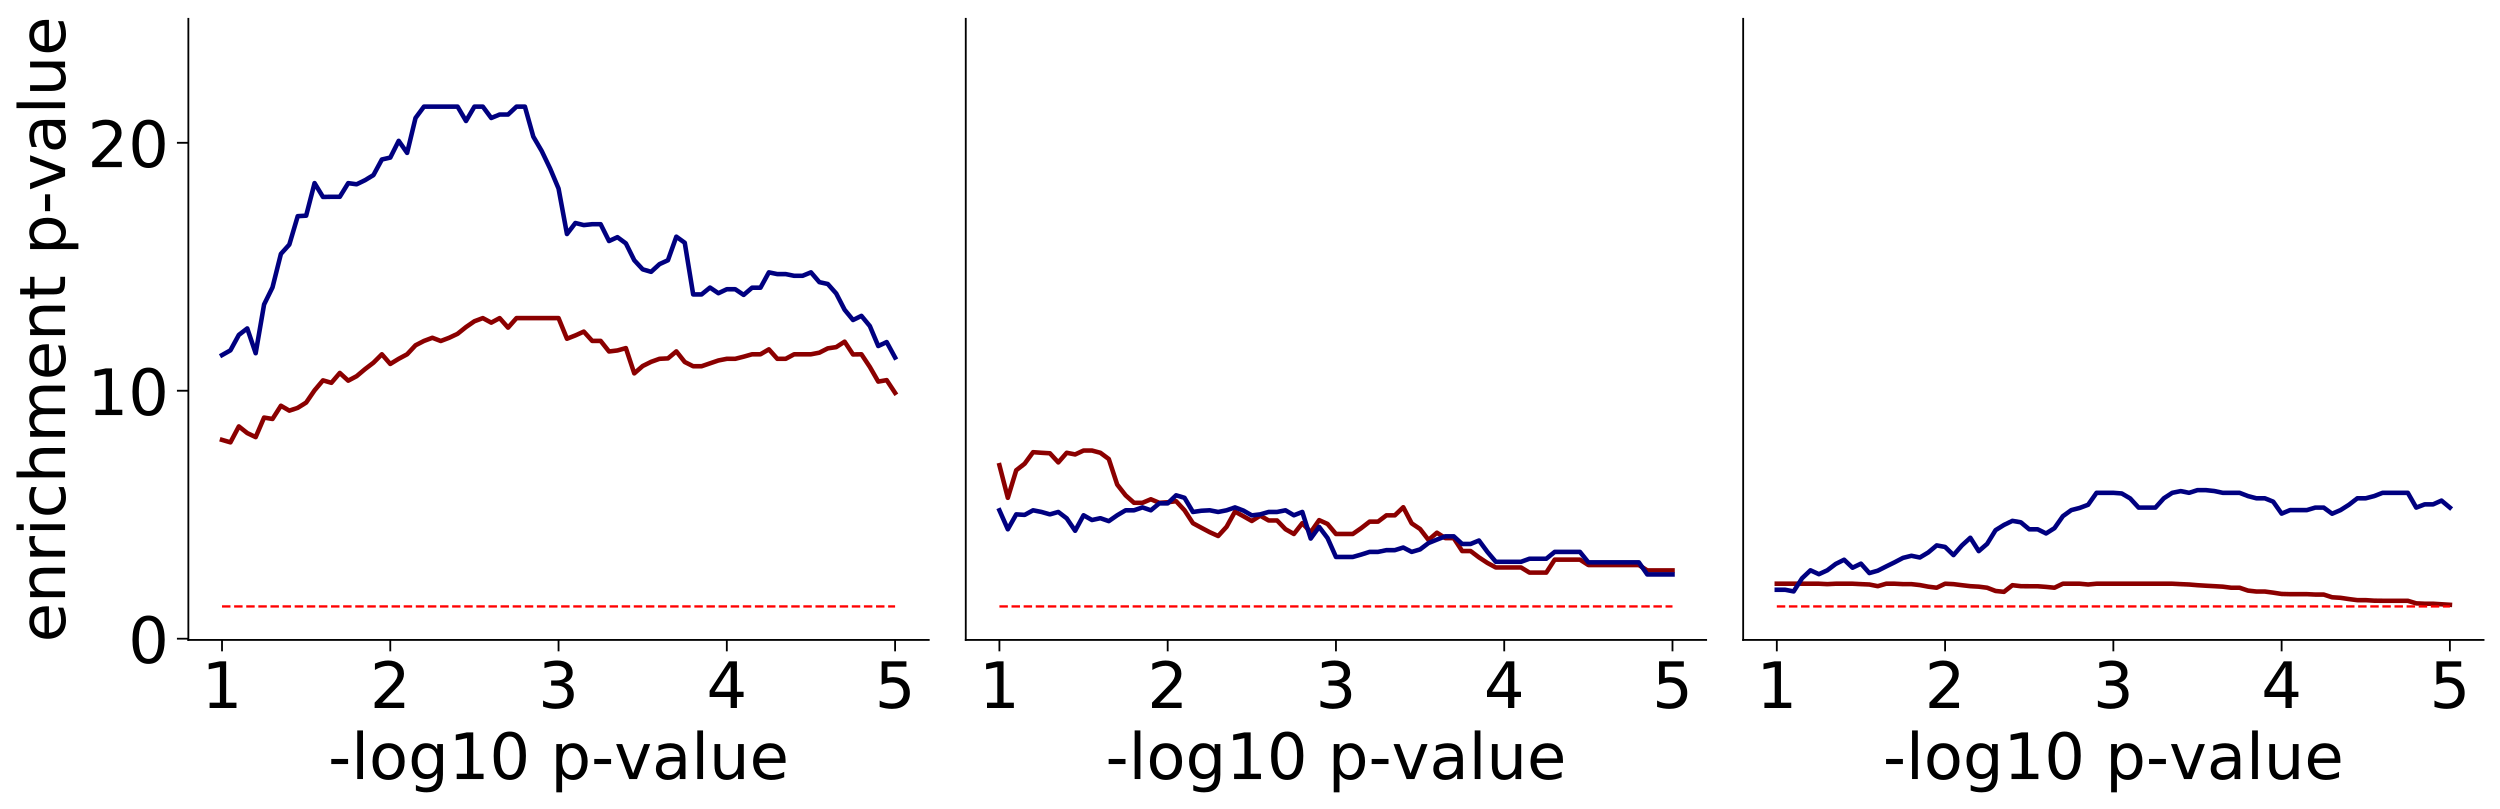
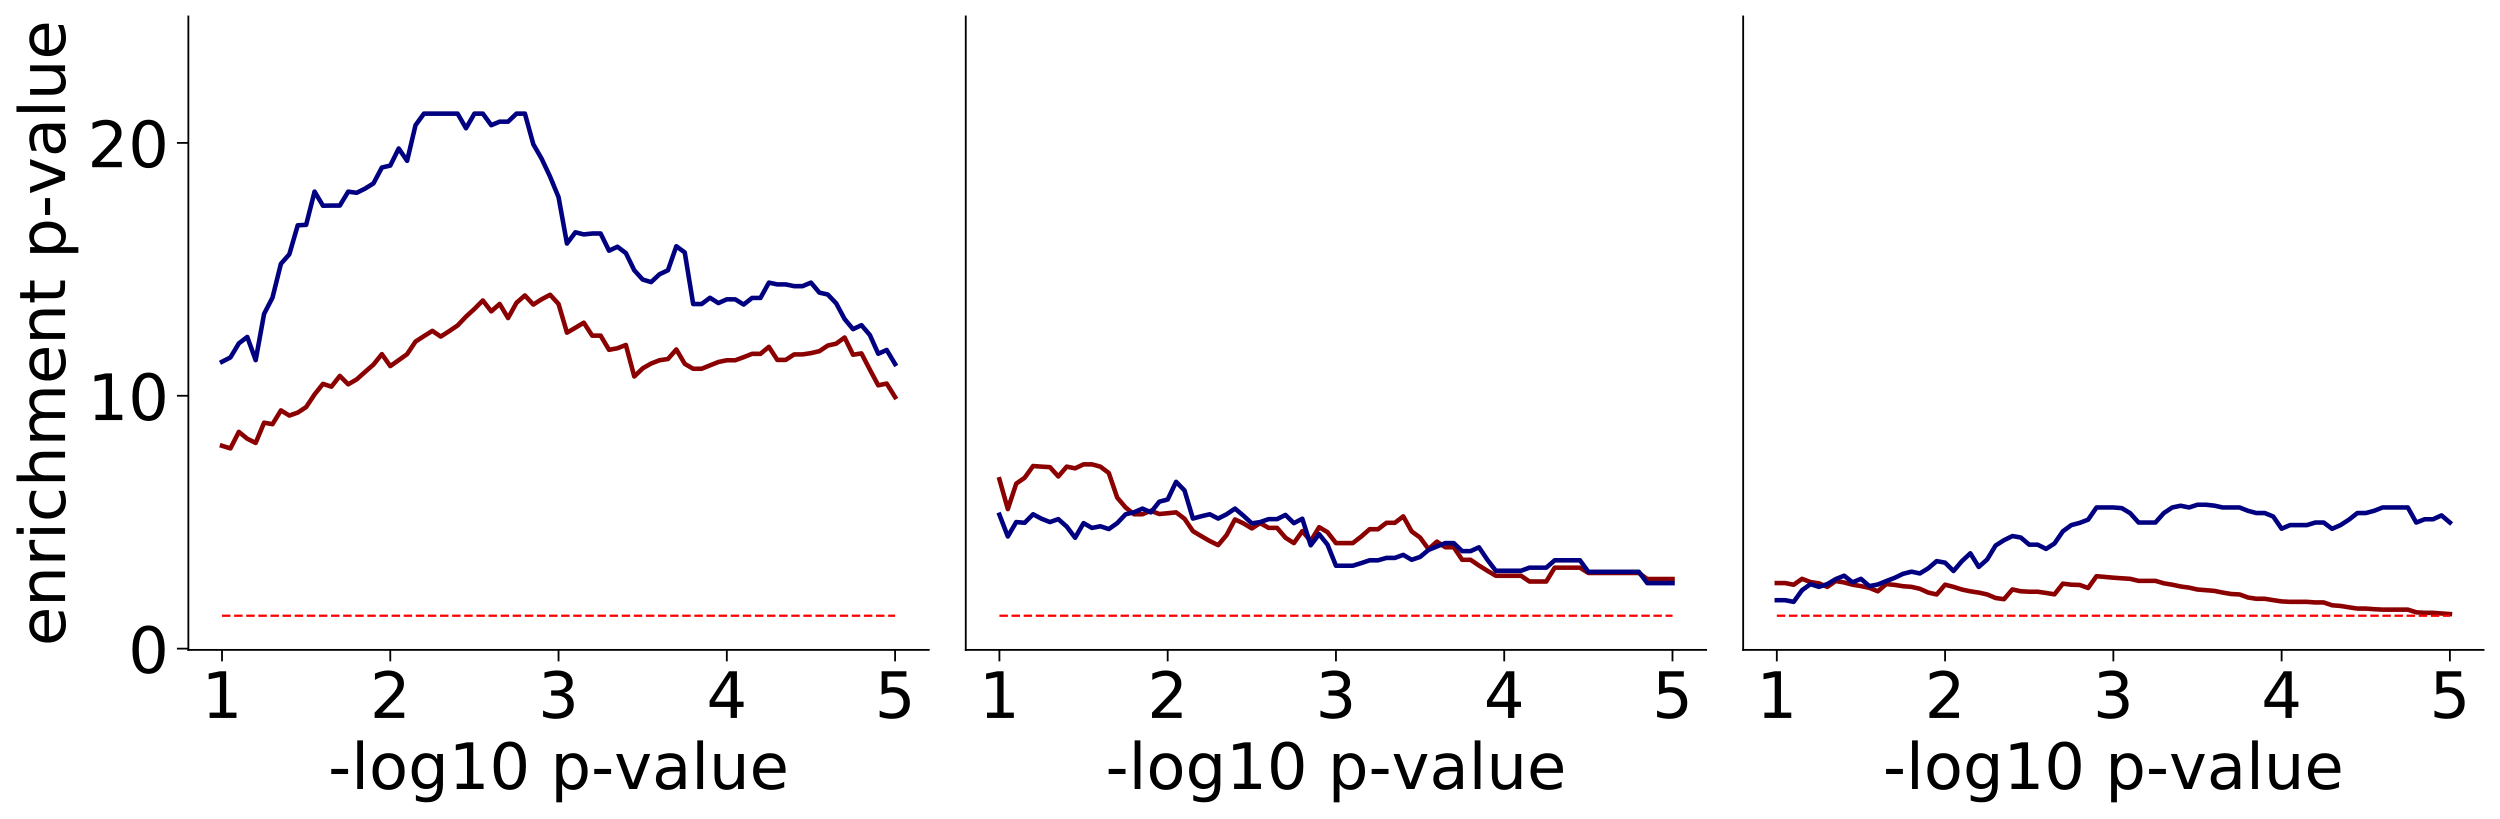
- <svg xmlns="http://www.w3.org/2000/svg" xmlns:xlink="http://www.w3.org/1999/xlink" height="353.937pt" version="1.1" viewBox="0 0 1094.029 353.937" width="1094.029pt">
+ <svg xmlns="http://www.w3.org/2000/svg" xmlns:xlink="http://www.w3.org/1999/xlink" height="358.298pt" version="1.1" viewBox="0 0 1094.029 358.298" width="1094.029pt">
  <defs>
    <style type="text/css">
*{stroke-linecap:butt;stroke-linejoin:round;}
  </style>
  </defs>
  <g id="figure_1">
    <g id="patch_1">
-       <path d="M 0 353.937  L 1094.029 353.937  L 1094.029 0  L 0 0  z " style="fill:none;" />
+       <path d="M 0 358.298  L 1094.029 358.298  L 1094.029 0  L 0 0  z " style="fill:none;" />
    </g>
    <g id="axes_1">
      <g id="patch_2">
-         <path d="M 82.429 280.04  L 406.429 280.04  L 406.429 8.24  L 82.429 8.24  z " style="fill:none;" />
+         <path d="M 82.429 284.4  L 406.429 284.4  L 406.429 7.2  L 82.429 7.2  z " style="fill:none;" />
      </g>
      <g id="matplotlib.axis_1">
        <g id="xtick_1">
          <g id="line2d_1">
            <defs>
-               <path d="M 0 0  L 0 5  " id="mebc4d3accd" style="stroke:#000000;stroke-width:0.8;" />
-             </defs>
-             <g>
-               <use style="stroke:#000000;stroke-width:0.8;" x="97.156" xlink:href="#mebc4d3accd" y="280.04" />
+               <path d="M 0 0  L 0 5  " id="m5eb50c9150" style="stroke:#000000;stroke-width:0.8;" />
+             </defs>
+             <g>
+               <use style="stroke:#000000;stroke-width:0.8;" x="97.156" xlink:href="#m5eb50c9150" y="284.4" />
            </g>
          </g>
          <g id="text_1">
            <defs>
              <path d="M 12.406 8.297  L 28.516 8.297  L 28.516 63.922  L 10.984 60.406  L 10.984 69.391  L 28.422 72.906  L 38.281 72.906  L 38.281 8.297  L 54.391 8.297  L 54.391 0  L 12.406 0  z " id="DejaVuSans-49" />
            </defs>
-             <g transform="translate(88.24852 309.8153)scale(0.28 -0.28)">
+             <g transform="translate(88.24852 314.1756)scale(0.28 -0.28)">
              <use xlink:href="#DejaVuSans-49" />
            </g>
          </g>
        </g>
        <g id="xtick_2">
          <g id="line2d_2">
            <g>
-               <use style="stroke:#000000;stroke-width:0.8;" x="170.792" xlink:href="#mebc4d3accd" y="280.04" />
+               <use style="stroke:#000000;stroke-width:0.8;" x="170.792" xlink:href="#m5eb50c9150" y="284.4" />
            </g>
          </g>
          <g id="text_2">
            <defs>
              <path d="M 19.188 8.297  L 53.609 8.297  L 53.609 0  L 7.328 0  L 7.328 8.297  Q 12.938 14.109 22.625 23.891  Q 32.328 33.688 34.812 36.531  Q 39.547 41.844 41.422 45.531  Q 43.312 49.219 43.312 52.781  Q 43.312 58.594 39.234 62.25  Q 35.156 65.922 28.609 65.922  Q 23.969 65.922 18.812 64.312  Q 13.672 62.703 7.812 59.422  L 7.812 69.391  Q 13.766 71.781 18.938 73  Q 24.125 74.219 28.422 74.219  Q 39.75 74.219 46.484 68.547  Q 53.219 62.891 53.219 53.422  Q 53.219 48.922 51.531 44.891  Q 49.859 40.875 45.406 35.406  Q 44.188 33.984 37.641 27.219  Q 31.109 20.453 19.188 8.297  z " id="DejaVuSans-50" />
            </defs>
-             <g transform="translate(161.8849 309.8153)scale(0.28 -0.28)">
+             <g transform="translate(161.8849 314.1756)scale(0.28 -0.28)">
              <use xlink:href="#DejaVuSans-50" />
            </g>
          </g>
        </g>
        <g id="xtick_3">
          <g id="line2d_3">
            <g>
-               <use style="stroke:#000000;stroke-width:0.8;" x="244.429" xlink:href="#mebc4d3accd" y="280.04" />
+               <use style="stroke:#000000;stroke-width:0.8;" x="244.429" xlink:href="#m5eb50c9150" y="284.4" />
            </g>
          </g>
          <g id="text_3">
            <defs>
              <path d="M 40.578 39.312  Q 47.656 37.797 51.625 33  Q 55.609 28.219 55.609 21.188  Q 55.609 10.406 48.188 4.484  Q 40.766 -1.422 27.094 -1.422  Q 22.516 -1.422 17.656 -0.516  Q 12.797 0.391 7.625 2.203  L 7.625 11.719  Q 11.719 9.328 16.594 8.109  Q 21.484 6.891 26.812 6.891  Q 36.078 6.891 40.938 10.547  Q 45.797 14.203 45.797 21.188  Q 45.797 27.641 41.281 31.266  Q 36.766 34.906 28.719 34.906  L 20.219 34.906  L 20.219 43.016  L 29.109 43.016  Q 36.375 43.016 40.234 45.922  Q 44.094 48.828 44.094 54.297  Q 44.094 59.906 40.109 62.906  Q 36.141 65.922 28.719 65.922  Q 24.656 65.922 20.016 65.031  Q 15.375 64.156 9.812 62.312  L 9.812 71.094  Q 15.438 72.656 20.344 73.438  Q 25.25 74.219 29.594 74.219  Q 40.828 74.219 47.359 69.109  Q 53.906 64.016 53.906 55.328  Q 53.906 49.266 50.438 45.094  Q 46.969 40.922 40.578 39.312  z " id="DejaVuSans-51" />
            </defs>
-             <g transform="translate(235.5213 309.8153)scale(0.28 -0.28)">
+             <g transform="translate(235.5213 314.1756)scale(0.28 -0.28)">
              <use xlink:href="#DejaVuSans-51" />
            </g>
          </g>
        </g>
        <g id="xtick_4">
          <g id="line2d_4">
            <g>
-               <use style="stroke:#000000;stroke-width:0.8;" x="318.065" xlink:href="#mebc4d3accd" y="280.04" />
+               <use style="stroke:#000000;stroke-width:0.8;" x="318.065" xlink:href="#m5eb50c9150" y="284.4" />
            </g>
          </g>
          <g id="text_4">
            <defs>
              <path d="M 37.797 64.312  L 12.891 25.391  L 37.797 25.391  z M 35.203 72.906  L 47.609 72.906  L 47.609 25.391  L 58.016 25.391  L 58.016 17.188  L 47.609 17.188  L 47.609 0  L 37.797 0  L 37.797 17.188  L 4.891 17.188  L 4.891 26.703  z " id="DejaVuSans-52" />
            </defs>
-             <g transform="translate(309.1576 309.8153)scale(0.28 -0.28)">
+             <g transform="translate(309.1576 314.1756)scale(0.28 -0.28)">
              <use xlink:href="#DejaVuSans-52" />
            </g>
          </g>
        </g>
        <g id="xtick_5">
          <g id="line2d_5">
            <g>
-               <use style="stroke:#000000;stroke-width:0.8;" x="391.701" xlink:href="#mebc4d3accd" y="280.04" />
+               <use style="stroke:#000000;stroke-width:0.8;" x="391.701" xlink:href="#m5eb50c9150" y="284.4" />
            </g>
          </g>
          <g id="text_5">
            <defs>
              <path d="M 10.797 72.906  L 49.516 72.906  L 49.516 64.594  L 19.828 64.594  L 19.828 46.734  Q 21.969 47.469 24.109 47.828  Q 26.266 48.188 28.422 48.188  Q 40.625 48.188 47.75 41.5  Q 54.891 34.812 54.891 23.391  Q 54.891 11.625 47.562 5.094  Q 40.234 -1.422 26.906 -1.422  Q 22.312 -1.422 17.547 -0.641  Q 12.797 0.141 7.719 1.703  L 7.719 11.625  Q 12.109 9.234 16.797 8.062  Q 21.484 6.891 26.703 6.891  Q 35.156 6.891 40.078 11.328  Q 45.016 15.766 45.016 23.391  Q 45.016 31 40.078 35.438  Q 35.156 39.891 26.703 39.891  Q 22.75 39.891 18.812 39.016  Q 14.891 38.141 10.797 36.281  z " id="DejaVuSans-53" />
            </defs>
-             <g transform="translate(382.794 309.8153)scale(0.28 -0.28)">
+             <g transform="translate(382.794 314.1756)scale(0.28 -0.28)">
              <use xlink:href="#DejaVuSans-53" />
            </g>
          </g>
        </g>
        <g id="text_6">
          <defs>
            <path d="M 4.891 31.391  L 31.203 31.391  L 31.203 23.391  L 4.891 23.391  z " id="DejaVuSans-45" />
            <path d="M 9.422 75.984  L 18.406 75.984  L 18.406 0  L 9.422 0  z " id="DejaVuSans-108" />
            <path d="M 30.609 48.391  Q 23.391 48.391 19.188 42.75  Q 14.984 37.109 14.984 27.297  Q 14.984 17.484 19.156 11.844  Q 23.344 6.203 30.609 6.203  Q 37.797 6.203 41.984 11.859  Q 46.188 17.531 46.188 27.297  Q 46.188 37.016 41.984 42.703  Q 37.797 48.391 30.609 48.391  z M 30.609 56  Q 42.328 56 49.016 48.375  Q 55.719 40.766 55.719 27.297  Q 55.719 13.875 49.016 6.219  Q 42.328 -1.422 30.609 -1.422  Q 18.844 -1.422 12.172 6.219  Q 5.516 13.875 5.516 27.297  Q 5.516 40.766 12.172 48.375  Q 18.844 56 30.609 56  z " id="DejaVuSans-111" />
            <path d="M 45.406 27.984  Q 45.406 37.75 41.375 43.109  Q 37.359 48.484 30.078 48.484  Q 22.859 48.484 18.828 43.109  Q 14.797 37.75 14.797 27.984  Q 14.797 18.266 18.828 12.891  Q 22.859 7.516 30.078 7.516  Q 37.359 7.516 41.375 12.891  Q 45.406 18.266 45.406 27.984  z M 54.391 6.781  Q 54.391 -7.172 48.188 -13.984  Q 42 -20.797 29.203 -20.797  Q 24.469 -20.797 20.266 -20.094  Q 16.062 -19.391 12.109 -17.922  L 12.109 -9.188  Q 16.062 -11.328 19.922 -12.344  Q 23.781 -13.375 27.781 -13.375  Q 36.625 -13.375 41.016 -8.766  Q 45.406 -4.156 45.406 5.172  L 45.406 9.625  Q 42.625 4.781 38.281 2.391  Q 33.938 0 27.875 0  Q 17.828 0 11.672 7.656  Q 5.516 15.328 5.516 27.984  Q 5.516 40.672 11.672 48.328  Q 17.828 56 27.875 56  Q 33.938 56 38.281 53.609  Q 42.625 51.219 45.406 46.391  L 45.406 54.688  L 54.391 54.688  z " id="DejaVuSans-103" />
            <path d="M 31.781 66.406  Q 24.172 66.406 20.328 58.906  Q 16.5 51.422 16.5 36.375  Q 16.5 21.391 20.328 13.891  Q 24.172 6.391 31.781 6.391  Q 39.453 6.391 43.281 13.891  Q 47.125 21.391 47.125 36.375  Q 47.125 51.422 43.281 58.906  Q 39.453 66.406 31.781 66.406  z M 31.781 74.219  Q 44.047 74.219 50.516 64.516  Q 56.984 54.828 56.984 36.375  Q 56.984 17.969 50.516 8.266  Q 44.047 -1.422 31.781 -1.422  Q 19.531 -1.422 13.062 8.266  Q 6.594 17.969 6.594 36.375  Q 6.594 54.828 13.062 64.516  Q 19.531 74.219 31.781 74.219  z " id="DejaVuSans-48" />
            <path id="DejaVuSans-32" />
            <path d="M 18.109 8.203  L 18.109 -20.797  L 9.078 -20.797  L 9.078 54.688  L 18.109 54.688  L 18.109 46.391  Q 20.953 51.266 25.266 53.625  Q 29.594 56 35.594 56  Q 45.562 56 51.781 48.094  Q 58.016 40.188 58.016 27.297  Q 58.016 14.406 51.781 6.484  Q 45.562 -1.422 35.594 -1.422  Q 29.594 -1.422 25.266 0.953  Q 20.953 3.328 18.109 8.203  z M 48.688 27.297  Q 48.688 37.203 44.609 42.844  Q 40.531 48.484 33.406 48.484  Q 26.266 48.484 22.188 42.844  Q 18.109 37.203 18.109 27.297  Q 18.109 17.391 22.188 11.75  Q 26.266 6.109 33.406 6.109  Q 40.531 6.109 44.609 11.75  Q 48.688 17.391 48.688 27.297  z " id="DejaVuSans-112" />
            <path d="M 2.984 54.688  L 12.5 54.688  L 29.594 8.797  L 46.688 54.688  L 56.203 54.688  L 35.688 0  L 23.484 0  z " id="DejaVuSans-118" />
            <path d="M 34.281 27.484  Q 23.391 27.484 19.188 25  Q 14.984 22.516 14.984 16.5  Q 14.984 11.719 18.141 8.906  Q 21.297 6.109 26.703 6.109  Q 34.188 6.109 38.703 11.406  Q 43.219 16.703 43.219 25.484  L 43.219 27.484  z M 52.203 31.203  L 52.203 0  L 43.219 0  L 43.219 8.297  Q 40.141 3.328 35.547 0.953  Q 30.953 -1.422 24.312 -1.422  Q 15.922 -1.422 10.953 3.297  Q 6 8.016 6 15.922  Q 6 25.141 12.172 29.828  Q 18.359 34.516 30.609 34.516  L 43.219 34.516  L 43.219 35.406  Q 43.219 41.609 39.141 45  Q 35.062 48.391 27.688 48.391  Q 23 48.391 18.547 47.266  Q 14.109 46.141 10.016 43.891  L 10.016 52.203  Q 14.938 54.109 19.578 55.047  Q 24.219 56 28.609 56  Q 40.484 56 46.344 49.844  Q 52.203 43.703 52.203 31.203  z " id="DejaVuSans-97" />
            <path d="M 8.5 21.578  L 8.5 54.688  L 17.484 54.688  L 17.484 21.922  Q 17.484 14.156 20.5 10.266  Q 23.531 6.391 29.594 6.391  Q 36.859 6.391 41.078 11.031  Q 45.312 15.672 45.312 23.688  L 45.312 54.688  L 54.297 54.688  L 54.297 0  L 45.312 0  L 45.312 8.406  Q 42.047 3.422 37.719 1  Q 33.406 -1.422 27.688 -1.422  Q 18.266 -1.422 13.375 4.438  Q 8.5 10.297 8.5 21.578  z M 31.109 56  z " id="DejaVuSans-117" />
            <path d="M 56.203 29.594  L 56.203 25.203  L 14.891 25.203  Q 15.484 15.922 20.484 11.062  Q 25.484 6.203 34.422 6.203  Q 39.594 6.203 44.453 7.469  Q 49.312 8.734 54.109 11.281  L 54.109 2.781  Q 49.266 0.734 44.188 -0.344  Q 39.109 -1.422 33.891 -1.422  Q 20.797 -1.422 13.156 6.188  Q 5.516 13.812 5.516 26.812  Q 5.516 40.234 12.766 48.109  Q 20.016 56 32.328 56  Q 43.359 56 49.781 48.891  Q 56.203 41.797 56.203 29.594  z M 47.219 32.234  Q 47.125 39.594 43.094 43.984  Q 39.062 48.391 32.422 48.391  Q 24.906 48.391 20.391 44.141  Q 15.875 39.891 15.188 32.172  z " id="DejaVuSans-101" />
          </defs>
-           <g transform="translate(143.5938 340.9141)scale(0.28 -0.28)">
+           <g transform="translate(143.5938 345.2744)scale(0.28 -0.28)">
            <use xlink:href="#DejaVuSans-45" />
            <use x="36.084" xlink:href="#DejaVuSans-108" />
            <use x="63.867" xlink:href="#DejaVuSans-111" />
            <use x="125.049" xlink:href="#DejaVuSans-103" />
            <use x="188.525" xlink:href="#DejaVuSans-49" />
            <use x="252.148" xlink:href="#DejaVuSans-48" />
            <use x="315.771" xlink:href="#DejaVuSans-32" />
            <use x="347.559" xlink:href="#DejaVuSans-112" />
            <use x="411.035" xlink:href="#DejaVuSans-45" />
            <use x="447.088" xlink:href="#DejaVuSans-118" />
            <use x="506.268" xlink:href="#DejaVuSans-97" />
            <use x="567.547" xlink:href="#DejaVuSans-108" />
            <use x="595.33" xlink:href="#DejaVuSans-117" />
            <use x="658.709" xlink:href="#DejaVuSans-101" />
          </g>
        </g>
      </g>
      <g id="matplotlib.axis_2">
        <g id="ytick_1">
          <g id="line2d_6">
            <defs>
-               <path d="M 0 0  L -5 0  " id="m6f484bbb9a" style="stroke:#000000;stroke-width:0.8;" />
-             </defs>
-             <g>
-               <use style="stroke:#000000;stroke-width:0.8;" x="82.429" xlink:href="#m6f484bbb9a" y="279.497" />
+               <path d="M 0 0  L -5 0  " id="mf16869181a" style="stroke:#000000;stroke-width:0.8;" />
+             </defs>
+             <g>
+               <use style="stroke:#000000;stroke-width:0.8;" x="82.429" xlink:href="#mf16869181a" y="283.847" />
            </g>
          </g>
          <g id="text_7">
-             <g transform="translate(56.11375 290.135)scale(0.28 -0.28)">
+             <g transform="translate(56.11375 294.4845)scale(0.28 -0.28)">
              <use xlink:href="#DejaVuSans-48" />
            </g>
          </g>
        </g>
        <g id="ytick_2">
          <g id="line2d_7">
            <g>
-               <use style="stroke:#000000;stroke-width:0.8;" x="82.429" xlink:href="#m6f484bbb9a" y="170.994" />
+               <use style="stroke:#000000;stroke-width:0.8;" x="82.429" xlink:href="#mf16869181a" y="173.188" />
            </g>
          </g>
          <g id="text_8">
-             <g transform="translate(38.29875 181.632)scale(0.28 -0.28)">
+             <g transform="translate(38.29875 183.8258)scale(0.28 -0.28)">
              <use xlink:href="#DejaVuSans-49" />
              <use x="63.623" xlink:href="#DejaVuSans-48" />
            </g>
          </g>
        </g>
        <g id="ytick_3">
          <g id="line2d_8">
            <g>
-               <use style="stroke:#000000;stroke-width:0.8;" x="82.429" xlink:href="#m6f484bbb9a" y="62.491" />
+               <use style="stroke:#000000;stroke-width:0.8;" x="82.429" xlink:href="#mf16869181a" y="62.529" />
            </g>
          </g>
          <g id="text_9">
-             <g transform="translate(38.29875 73.129)scale(0.28 -0.28)">
+             <g transform="translate(38.29875 73.16715)scale(0.28 -0.28)">
              <use xlink:href="#DejaVuSans-50" />
              <use x="63.623" xlink:href="#DejaVuSans-48" />
            </g>
          </g>
        </g>
        <g id="text_10">
          <defs>
            <path d="M 54.891 33.016  L 54.891 0  L 45.906 0  L 45.906 32.719  Q 45.906 40.484 42.875 44.328  Q 39.844 48.188 33.797 48.188  Q 26.516 48.188 22.312 43.547  Q 18.109 38.922 18.109 30.906  L 18.109 0  L 9.078 0  L 9.078 54.688  L 18.109 54.688  L 18.109 46.188  Q 21.344 51.125 25.703 53.562  Q 30.078 56 35.797 56  Q 45.219 56 50.047 50.172  Q 54.891 44.344 54.891 33.016  z " id="DejaVuSans-110" />
            <path d="M 41.109 46.297  Q 39.594 47.172 37.812 47.578  Q 36.031 48 33.891 48  Q 26.266 48 22.188 43.047  Q 18.109 38.094 18.109 28.812  L 18.109 0  L 9.078 0  L 9.078 54.688  L 18.109 54.688  L 18.109 46.188  Q 20.953 51.172 25.484 53.578  Q 30.031 56 36.531 56  Q 37.453 56 38.578 55.875  Q 39.703 55.766 41.062 55.516  z " id="DejaVuSans-114" />
            <path d="M 9.422 54.688  L 18.406 54.688  L 18.406 0  L 9.422 0  z M 9.422 75.984  L 18.406 75.984  L 18.406 64.594  L 9.422 64.594  z " id="DejaVuSans-105" />
            <path d="M 48.781 52.594  L 48.781 44.188  Q 44.969 46.297 41.141 47.344  Q 37.312 48.391 33.406 48.391  Q 24.656 48.391 19.812 42.844  Q 14.984 37.312 14.984 27.297  Q 14.984 17.281 19.812 11.734  Q 24.656 6.203 33.406 6.203  Q 37.312 6.203 41.141 7.25  Q 44.969 8.297 48.781 10.406  L 48.781 2.094  Q 45.016 0.344 40.984 -0.531  Q 36.969 -1.422 32.422 -1.422  Q 20.062 -1.422 12.781 6.344  Q 5.516 14.109 5.516 27.297  Q 5.516 40.672 12.859 48.328  Q 20.219 56 33.016 56  Q 37.156 56 41.109 55.141  Q 45.062 54.297 48.781 52.594  z " id="DejaVuSans-99" />
            <path d="M 54.891 33.016  L 54.891 0  L 45.906 0  L 45.906 32.719  Q 45.906 40.484 42.875 44.328  Q 39.844 48.188 33.797 48.188  Q 26.516 48.188 22.312 43.547  Q 18.109 38.922 18.109 30.906  L 18.109 0  L 9.078 0  L 9.078 75.984  L 18.109 75.984  L 18.109 46.188  Q 21.344 51.125 25.703 53.562  Q 30.078 56 35.797 56  Q 45.219 56 50.047 50.172  Q 54.891 44.344 54.891 33.016  z " id="DejaVuSans-104" />
            <path d="M 52 44.188  Q 55.375 50.25 60.062 53.125  Q 64.75 56 71.094 56  Q 79.641 56 84.281 50.016  Q 88.922 44.047 88.922 33.016  L 88.922 0  L 79.891 0  L 79.891 32.719  Q 79.891 40.578 77.094 44.375  Q 74.312 48.188 68.609 48.188  Q 61.625 48.188 57.562 43.547  Q 53.516 38.922 53.516 30.906  L 53.516 0  L 44.484 0  L 44.484 32.719  Q 44.484 40.625 41.703 44.406  Q 38.922 48.188 33.109 48.188  Q 26.219 48.188 22.156 43.531  Q 18.109 38.875 18.109 30.906  L 18.109 0  L 9.078 0  L 9.078 54.688  L 18.109 54.688  L 18.109 46.188  Q 21.188 51.219 25.484 53.609  Q 29.781 56 35.688 56  Q 41.656 56 45.828 52.969  Q 50 49.953 52 44.188  z " id="DejaVuSans-109" />
            <path d="M 18.312 70.219  L 18.312 54.688  L 36.812 54.688  L 36.812 47.703  L 18.312 47.703  L 18.312 18.016  Q 18.312 11.328 20.141 9.422  Q 21.969 7.516 27.594 7.516  L 36.812 7.516  L 36.812 0  L 27.594 0  Q 17.188 0 13.234 3.875  Q 9.281 7.766 9.281 18.016  L 9.281 47.703  L 2.688 47.703  L 2.688 54.688  L 9.281 54.688  L 9.281 70.219  z " id="DejaVuSans-116" />
          </defs>
-           <g transform="translate(28.47563 281.0794)rotate(-90)scale(0.28 -0.28)">
+           <g transform="translate(28.47563 282.7397)rotate(-90)scale(0.28 -0.28)">
            <use xlink:href="#DejaVuSans-101" />
            <use x="61.523" xlink:href="#DejaVuSans-110" />
            <use x="124.902" xlink:href="#DejaVuSans-114" />
            <use x="166.016" xlink:href="#DejaVuSans-105" />
            <use x="193.799" xlink:href="#DejaVuSans-99" />
            <use x="248.779" xlink:href="#DejaVuSans-104" />
            <use x="312.158" xlink:href="#DejaVuSans-109" />
            <use x="409.57" xlink:href="#DejaVuSans-101" />
            <use x="471.094" xlink:href="#DejaVuSans-110" />
            <use x="534.473" xlink:href="#DejaVuSans-116" />
            <use x="573.682" xlink:href="#DejaVuSans-32" />
            <use x="605.469" xlink:href="#DejaVuSans-112" />
            <use x="668.945" xlink:href="#DejaVuSans-45" />
            <use x="704.998" xlink:href="#DejaVuSans-118" />
            <use x="764.178" xlink:href="#DejaVuSans-97" />
            <use x="825.457" xlink:href="#DejaVuSans-108" />
            <use x="853.24" xlink:href="#DejaVuSans-117" />
            <use x="916.619" xlink:href="#DejaVuSans-101" />
          </g>
        </g>
      </g>
      <g id="line2d_9">
-         <path clip-path="url(#pd0cf9c51f6)" d="M 97.156 192.493  L 100.838 193.575  L 104.52 186.609  L 108.201 189.52  L 111.883 191.285  L 115.565 182.733  L 119.247 183.342  L 122.929 177.562  L 126.611 179.702  L 130.292 178.474  L 133.974 176.171  L 137.656 170.812  L 141.338 166.451  L 145.02 167.519  L 148.701 163.208  L 152.383 166.582  L 156.065 164.624  L 159.747 161.529  L 163.429 158.716  L 167.111 155.041  L 170.792 159.266  L 174.474 157.018  L 178.156 155.041  L 181.838 151.106  L 185.52 149.207  L 189.201 147.818  L 192.883 149.224  L 196.565 147.818  L 200.247 146.068  L 203.929 143.122  L 207.611 140.586  L 211.292 139.208  L 214.974 141.192  L 218.656 139.208  L 222.338 143.378  L 226.02 139.208  L 229.701 139.208  L 233.383 139.208  L 237.065 139.208  L 240.747 139.208  L 244.429 139.208  L 248.111 148.239  L 251.792 146.787  L 255.474 145.112  L 259.156 149.178  L 262.838 149.178  L 266.52 153.809  L 270.201 153.36  L 273.883 152.335  L 277.565 163.388  L 281.247 160.176  L 284.929 158.346  L 288.611 157.018  L 292.292 156.837  L 295.974 153.773  L 299.656 158.423  L 303.338 160.269  L 307.02 160.269  L 310.701 159.004  L 314.383 157.743  L 318.065 157.018  L 321.747 157.018  L 325.429 156.087  L 329.111 155.041  L 332.792 155.041  L 336.474 152.881  L 340.156 157.018  L 343.838 157.018  L 347.52 155.041  L 351.201 155.041  L 354.883 155.041  L 358.565 154.334  L 362.247 152.447  L 365.929 151.9  L 369.611 149.521  L 373.292 155.108  L 376.974 155.041  L 380.656 160.584  L 384.338 166.988  L 388.02 166.35  L 391.701 171.936  " style="fill:none;stroke:#8b0000;stroke-linecap:square;stroke-width:2;" />
+         <path clip-path="url(#p63e7525e91)" d="M 97.156 195.084  L 100.838 196.217  L 104.52 188.99  L 108.201 191.99  L 111.883 193.822  L 115.565 184.972  L 119.247 185.626  L 122.929 179.595  L 126.611 181.847  L 130.292 180.56  L 133.974 178.141  L 137.656 172.601  L 141.338 167.997  L 145.02 169.205  L 148.701 164.518  L 152.383 168.171  L 156.065 166.05  L 159.747 162.76  L 163.429 159.54  L 167.111 154.976  L 170.792 160.207  L 174.474 157.623  L 178.156 154.977  L 181.838 149.474  L 185.52 147.097  L 189.201 144.795  L 192.883 147.286  L 196.565 144.927  L 200.247 142.43  L 203.929 138.558  L 207.611 135.191  L 211.292 131.497  L 214.974 136.253  L 218.656 133.012  L 222.338 139.178  L 226.02 132.5  L 229.701 129.288  L 233.383 133.282  L 237.065 130.941  L 240.747 128.998  L 244.429 133.029  L 248.111 145.577  L 251.792 143.439  L 255.474 141.213  L 259.156 146.883  L 262.838 146.883  L 266.52 153.084  L 270.201 152.397  L 273.883 150.968  L 277.565 164.745  L 281.247 161.186  L 284.929 159.086  L 288.611 157.651  L 292.292 157.108  L 295.974 152.935  L 299.656 159.221  L 303.338 161.38  L 307.02 161.38  L 310.701 159.888  L 314.383 158.413  L 318.065 157.651  L 321.747 157.651  L 325.429 156.311  L 329.111 154.845  L 332.792 154.845  L 336.474 151.787  L 340.156 157.491  L 343.838 157.491  L 347.52 155.091  L 351.201 155.091  L 354.883 154.538  L 358.565 153.682  L 362.247 151.216  L 365.929 150.383  L 369.611 147.703  L 373.292 155.237  L 376.974 154.65  L 380.656 161.749  L 384.338 168.625  L 388.02 167.852  L 391.701 173.785  " style="fill:none;stroke:#8b0000;stroke-linecap:square;stroke-width:2;" />
      </g>
      <g id="line2d_10">
-         <path clip-path="url(#pd0cf9c51f6)" d="M 97.156 155.395  L 100.838 153.313  L 104.52 146.558  L 108.201 143.728  L 111.883 154.57  L 115.565 133.231  L 119.247 125.765  L 122.929 111.101  L 126.611 107.025  L 130.292 94.596  L 133.974 94.384  L 137.656 80.132  L 141.338 86.186  L 145.02 86.117  L 148.701 86.117  L 152.383 80.145  L 156.065 80.646  L 159.747 78.85  L 163.429 76.609  L 167.111 69.793  L 170.792 68.959  L 174.474 61.638  L 178.156 66.906  L 181.838 51.629  L 185.52 46.669  L 189.201 46.669  L 192.883 46.669  L 196.565 46.669  L 200.247 46.669  L 203.929 52.94  L 207.611 46.669  L 211.292 46.669  L 214.974 51.629  L 218.656 50.119  L 222.338 50.119  L 226.02 46.669  L 229.701 46.669  L 233.383 59.797  L 237.065 66.097  L 240.747 73.772  L 244.429 82.518  L 248.111 102.408  L 251.792 97.591  L 255.474 98.503  L 259.156 98.113  L 262.838 98.113  L 266.52 105.478  L 270.201 103.793  L 273.883 106.502  L 277.565 113.892  L 281.247 117.869  L 284.929 118.955  L 288.611 115.586  L 292.292 113.892  L 295.974 103.577  L 299.656 106.238  L 303.338 128.84  L 307.02 128.84  L 310.701 125.848  L 314.383 128.313  L 318.065 126.574  L 321.747 126.574  L 325.429 129.052  L 329.111 125.902  L 332.792 125.902  L 336.474 119.184  L 340.156 119.949  L 343.838 119.949  L 347.52 120.698  L 351.201 120.698  L 354.883 119.182  L 358.565 123.471  L 362.247 124.279  L 365.929 128.425  L 369.611 135.551  L 373.292 140.032  L 376.974 138.236  L 380.656 142.69  L 384.338 151.424  L 388.02 149.699  L 391.701 156.457  " style="fill:none;stroke:#000080;stroke-linecap:square;stroke-width:2;" />
+         <path clip-path="url(#p63e7525e91)" d="M 97.156 158.314  L 100.838 156.416  L 104.52 150.264  L 108.201 147.461  L 111.883 157.602  L 115.565 137.355  L 119.247 130.228  L 122.929 115.436  L 126.611 111.279  L 130.292 98.603  L 133.974 98.386  L 137.656 83.851  L 141.338 90.026  L 145.02 89.956  L 148.701 89.956  L 152.383 83.865  L 156.065 84.376  L 159.747 82.545  L 163.429 80.259  L 167.111 73.308  L 170.792 72.457  L 174.474 64.99  L 178.156 70.363  L 181.838 54.782  L 185.52 49.724  L 189.201 49.724  L 192.883 49.724  L 196.565 49.724  L 200.247 49.724  L 203.929 56.119  L 207.611 49.724  L 211.292 49.724  L 214.974 54.782  L 218.656 53.242  L 222.338 53.242  L 226.02 49.724  L 229.701 49.724  L 233.383 63.112  L 237.065 69.538  L 240.747 77.366  L 244.429 86.285  L 248.111 106.571  L 251.792 101.658  L 255.474 102.588  L 259.156 102.19  L 262.838 102.19  L 266.52 109.701  L 270.201 107.983  L 273.883 110.746  L 277.565 118.283  L 281.247 122.338  L 284.929 123.446  L 288.611 120.011  L 292.292 118.283  L 295.974 107.763  L 299.656 110.476  L 303.338 133.05  L 307.02 133.05  L 310.701 130.316  L 314.383 132.628  L 318.065 130.993  L 321.747 130.993  L 325.429 133.273  L 329.111 130.376  L 332.792 130.376  L 336.474 123.68  L 340.156 124.46  L 343.838 124.46  L 347.52 125.224  L 351.201 125.224  L 354.883 123.678  L 358.565 128.051  L 362.247 128.876  L 365.929 132.748  L 369.611 139.611  L 373.292 144.033  L 376.974 142.302  L 380.656 146.594  L 384.338 154.803  L 388.02 153.157  L 391.701 159.31  " style="fill:none;stroke:#000080;stroke-linecap:square;stroke-width:2;" />
      </g>
      <g id="line2d_11">
-         <path clip-path="url(#pd0cf9c51f6)" d="M 97.156 265.381  L 391.701 265.381  " style="fill:none;stroke:#ff0000;stroke-dasharray:3.7,1.6;stroke-dashoffset:0;" />
+         <path clip-path="url(#p63e7525e91)" d="M 97.156 269.45  L 391.701 269.45  " style="fill:none;stroke:#ff0000;stroke-dasharray:3.7,1.6;stroke-dashoffset:0;" />
      </g>
      <g id="patch_3">
-         <path d="M 82.429 280.04  L 82.429 8.24  " style="fill:none;stroke:#000000;stroke-linecap:square;stroke-linejoin:miter;stroke-width:0.8;" />
+         <path d="M 82.429 284.4  L 82.429 7.2  " style="fill:none;stroke:#000000;stroke-linecap:square;stroke-linejoin:miter;stroke-width:0.8;" />
      </g>
      <g id="patch_4">
-         <path d="M 82.429 280.04  L 406.429 280.04  " style="fill:none;stroke:#000000;stroke-linecap:square;stroke-linejoin:miter;stroke-width:0.8;" />
+         <path d="M 82.429 284.4  L 406.429 284.4  " style="fill:none;stroke:#000000;stroke-linecap:square;stroke-linejoin:miter;stroke-width:0.8;" />
      </g>
    </g>
    <g id="axes_2">
      <g id="patch_5">
-         <path d="M 422.629 280.04  L 746.629 280.04  L 746.629 8.24  L 422.629 8.24  z " style="fill:none;" />
+         <path d="M 422.629 284.4  L 746.629 284.4  L 746.629 7.2  L 422.629 7.2  z " style="fill:none;" />
      </g>
      <g id="matplotlib.axis_3">
        <g id="xtick_6">
          <g id="line2d_12">
            <g>
-               <use style="stroke:#000000;stroke-width:0.8;" x="437.356" xlink:href="#mebc4d3accd" y="280.04" />
+               <use style="stroke:#000000;stroke-width:0.8;" x="437.356" xlink:href="#m5eb50c9150" y="284.4" />
            </g>
          </g>
          <g id="text_11">
-             <g transform="translate(428.4485 309.8153)scale(0.28 -0.28)">
+             <g transform="translate(428.4485 314.1756)scale(0.28 -0.28)">
              <use xlink:href="#DejaVuSans-49" />
            </g>
          </g>
        </g>
        <g id="xtick_7">
          <g id="line2d_13">
            <g>
-               <use style="stroke:#000000;stroke-width:0.8;" x="510.992" xlink:href="#mebc4d3accd" y="280.04" />
+               <use style="stroke:#000000;stroke-width:0.8;" x="510.992" xlink:href="#m5eb50c9150" y="284.4" />
            </g>
          </g>
          <g id="text_12">
-             <g transform="translate(502.0849 309.8153)scale(0.28 -0.28)">
+             <g transform="translate(502.0849 314.1756)scale(0.28 -0.28)">
              <use xlink:href="#DejaVuSans-50" />
            </g>
          </g>
        </g>
        <g id="xtick_8">
          <g id="line2d_14">
            <g>
-               <use style="stroke:#000000;stroke-width:0.8;" x="584.629" xlink:href="#mebc4d3accd" y="280.04" />
+               <use style="stroke:#000000;stroke-width:0.8;" x="584.629" xlink:href="#m5eb50c9150" y="284.4" />
            </g>
          </g>
          <g id="text_13">
-             <g transform="translate(575.7213 309.8153)scale(0.28 -0.28)">
+             <g transform="translate(575.7213 314.1756)scale(0.28 -0.28)">
              <use xlink:href="#DejaVuSans-51" />
            </g>
          </g>
        </g>
        <g id="xtick_9">
          <g id="line2d_15">
            <g>
-               <use style="stroke:#000000;stroke-width:0.8;" x="658.265" xlink:href="#mebc4d3accd" y="280.04" />
+               <use style="stroke:#000000;stroke-width:0.8;" x="658.265" xlink:href="#m5eb50c9150" y="284.4" />
            </g>
          </g>
          <g id="text_14">
-             <g transform="translate(649.3576 309.8153)scale(0.28 -0.28)">
+             <g transform="translate(649.3576 314.1756)scale(0.28 -0.28)">
              <use xlink:href="#DejaVuSans-52" />
            </g>
          </g>
        </g>
        <g id="xtick_10">
          <g id="line2d_16">
            <g>
-               <use style="stroke:#000000;stroke-width:0.8;" x="731.901" xlink:href="#mebc4d3accd" y="280.04" />
+               <use style="stroke:#000000;stroke-width:0.8;" x="731.901" xlink:href="#m5eb50c9150" y="284.4" />
            </g>
          </g>
          <g id="text_15">
-             <g transform="translate(722.994 309.8153)scale(0.28 -0.28)">
+             <g transform="translate(722.994 314.1756)scale(0.28 -0.28)">
              <use xlink:href="#DejaVuSans-53" />
            </g>
          </g>
        </g>
        <g id="text_16">
-           <g transform="translate(483.7937 340.9141)scale(0.28 -0.28)">
+           <g transform="translate(483.7937 345.2744)scale(0.28 -0.28)">
            <use xlink:href="#DejaVuSans-45" />
            <use x="36.084" xlink:href="#DejaVuSans-108" />
            <use x="63.867" xlink:href="#DejaVuSans-111" />
            <use x="125.049" xlink:href="#DejaVuSans-103" />
            <use x="188.525" xlink:href="#DejaVuSans-49" />
            <use x="252.148" xlink:href="#DejaVuSans-48" />
            <use x="315.771" xlink:href="#DejaVuSans-32" />
            <use x="347.559" xlink:href="#DejaVuSans-112" />
            <use x="411.035" xlink:href="#DejaVuSans-45" />
            <use x="447.088" xlink:href="#DejaVuSans-118" />
            <use x="506.268" xlink:href="#DejaVuSans-97" />
            <use x="567.547" xlink:href="#DejaVuSans-108" />
            <use x="595.33" xlink:href="#DejaVuSans-117" />
            <use x="658.709" xlink:href="#DejaVuSans-101" />
          </g>
        </g>
      </g>
      <g id="matplotlib.axis_4">
        <g id="ytick_4" />
        <g id="ytick_5" />
        <g id="ytick_6" />
      </g>
      <g id="line2d_17">
-         <path clip-path="url(#p8d0ccae6d8)" d="M 437.356 203.575  L 441.038 217.854  L 444.72 205.785  L 448.401 202.912  L 452.083 197.877  L 455.765 198.143  L 459.447 198.359  L 463.129 202.349  L 466.811 198.143  L 470.492 198.869  L 474.174 197.161  L 477.856 197.161  L 481.538 198.143  L 485.22 200.874  L 488.901 212.055  L 492.583 216.773  L 496.265 220.035  L 499.947 220.035  L 503.629 218.484  L 507.311 220.035  L 510.992 219.796  L 514.674 219.327  L 518.356 223.299  L 522.038 228.953  L 525.72 230.951  L 529.401 232.902  L 533.083 234.561  L 536.765 230.533  L 540.447 223.87  L 544.129 225.905  L 547.811 227.988  L 551.492 225.662  L 555.174 227.759  L 558.856 227.759  L 562.538 231.581  L 566.22 233.673  L 569.901 228.953  L 573.583 232.902  L 577.265 227.622  L 580.947 229.282  L 584.629 233.673  L 588.311 233.673  L 591.992 233.673  L 595.674 231.126  L 599.356 228.274  L 603.038 228.274  L 606.72 225.51  L 610.401 225.51  L 614.083 221.973  L 617.765 229.028  L 621.447 231.496  L 625.129 236.292  L 628.811 233.118  L 632.492 235.494  L 636.174 235.494  L 639.856 241.142  L 643.538 241.142  L 647.22 243.927  L 650.901 246.344  L 654.583 248.329  L 658.265 248.329  L 661.947 248.329  L 665.629 248.329  L 669.311 250.579  L 672.992 250.579  L 676.674 250.579  L 680.356 244.901  L 684.038 244.901  L 687.72 244.901  L 691.401 244.901  L 695.083 247.26  L 698.765 247.26  L 702.447 247.26  L 706.129 247.26  L 709.811 247.26  L 713.492 247.26  L 717.174 247.26  L 720.856 249.614  L 724.538 249.614  L 728.22 249.614  L 731.901 249.614  " style="fill:none;stroke:#8b0000;stroke-linecap:square;stroke-width:2;" />
+         <path clip-path="url(#p5016f9b406)" d="M 437.356 209.747  L 441.038 222.78  L 444.72 211.645  L 448.401 209.071  L 452.083 203.936  L 455.765 204.207  L 459.447 204.427  L 463.129 208.497  L 466.811 204.207  L 470.492 204.948  L 474.174 203.206  L 477.856 203.206  L 481.538 204.207  L 485.22 206.993  L 488.901 217.754  L 492.583 222.072  L 496.265 225.043  L 499.947 225.043  L 503.629 223.5  L 507.311 224.935  L 510.992 224.602  L 514.674 224.211  L 518.356 227.006  L 522.038 232.43  L 525.72 234.638  L 529.401 236.763  L 533.083 238.555  L 536.765 234.156  L 540.447 227.311  L 544.129 229.027  L 547.811 231.242  L 551.492 228.932  L 555.174 231.006  L 558.856 231.006  L 562.538 235.318  L 566.22 237.66  L 569.901 232.43  L 573.583 236.763  L 577.265 230.707  L 580.947 232.887  L 584.629 237.66  L 588.311 237.66  L 591.992 237.66  L 595.674 234.809  L 599.356 231.606  L 603.038 231.606  L 606.72 228.787  L 610.401 228.787  L 614.083 225.973  L 617.765 232.569  L 621.447 235.24  L 625.129 240.29  L 628.811 237.029  L 632.492 239.485  L 636.174 239.485  L 639.856 244.972  L 643.538 244.972  L 647.22 247.487  L 650.901 249.778  L 654.583 251.963  L 658.265 251.963  L 661.947 251.963  L 665.629 251.963  L 669.311 254.474  L 672.992 254.474  L 676.674 254.474  L 680.356 248.411  L 684.038 248.411  L 687.72 248.411  L 691.401 248.411  L 695.083 250.734  L 698.765 250.734  L 702.447 250.734  L 706.129 250.734  L 709.811 250.734  L 713.492 250.734  L 717.174 250.734  L 720.856 253.4  L 724.538 253.4  L 728.22 253.4  L 731.901 253.4  " style="fill:none;stroke:#8b0000;stroke-linecap:square;stroke-width:2;" />
      </g>
      <g id="line2d_18">
-         <path clip-path="url(#p8d0ccae6d8)" d="M 437.356 223.312  L 441.038 231.619  L 444.72 225.093  L 448.401 225.321  L 452.083 223.312  L 455.765 224.04  L 459.447 225.093  L 463.129 224.04  L 466.811 226.843  L 470.492 232.267  L 474.174 225.492  L 477.856 227.564  L 481.538 226.769  L 485.22 228.051  L 488.901 225.492  L 492.583 223.312  L 496.265 223.311  L 499.947 222.046  L 503.629 223.311  L 507.311 220.272  L 510.992 220.272  L 514.674 216.749  L 518.356 217.847  L 522.038 224.04  L 525.72 223.508  L 529.401 223.312  L 533.083 224.04  L 536.765 223.312  L 540.447 222.046  L 544.129 223.436  L 547.811 225.54  L 551.492 225.093  L 555.174 224.04  L 558.856 224.04  L 562.538 223.312  L 566.22 225.492  L 569.901 224.04  L 573.583 235.674  L 577.265 230.585  L 580.947 235.456  L 584.629 243.735  L 588.311 243.735  L 591.992 243.735  L 595.674 242.688  L 599.356 241.515  L 603.038 241.515  L 606.72 240.752  L 610.401 240.752  L 614.083 239.606  L 617.765 241.515  L 621.447 240.429  L 625.129 237.638  L 628.811 236.146  L 632.492 234.7  L 636.174 234.7  L 639.856 238.049  L 643.538 238.049  L 647.22 236.535  L 650.901 241.515  L 654.583 245.85  L 658.265 245.85  L 661.947 245.85  L 665.629 245.85  L 669.311 244.512  L 672.992 244.512  L 676.674 244.512  L 680.356 241.515  L 684.038 241.515  L 687.72 241.515  L 691.401 241.515  L 695.083 246.088  L 698.765 246.088  L 702.447 246.088  L 706.129 246.088  L 709.811 246.088  L 713.492 246.088  L 717.174 246.088  L 720.856 251.378  L 724.538 251.378  L 728.22 251.378  L 731.901 251.378  " style="fill:none;stroke:#000080;stroke-linecap:square;stroke-width:2;" />
+         <path clip-path="url(#p5016f9b406)" d="M 437.356 225.245  L 441.038 234.765  L 444.72 228.455  L 448.401 228.775  L 452.083 225.049  L 455.765 227.006  L 459.447 228.455  L 463.129 227.184  L 466.811 230.447  L 470.492 235.318  L 474.174 228.932  L 477.856 231.025  L 481.538 230.302  L 485.22 231.518  L 488.901 228.932  L 492.583 225.049  L 496.265 224.177  L 499.947 222.565  L 503.629 224.211  L 507.311 219.547  L 510.992 218.57  L 514.674 210.857  L 518.356 214.62  L 522.038 226.928  L 525.72 225.919  L 529.401 225.049  L 533.083 226.928  L 536.765 225.049  L 540.447 222.565  L 544.129 225.664  L 547.811 229.027  L 551.492 228.455  L 555.174 227.184  L 558.856 227.184  L 562.538 225.338  L 566.22 228.932  L 569.901 227.006  L 573.583 238.612  L 577.265 233.766  L 580.947 238.377  L 584.629 247.569  L 588.311 247.569  L 591.992 247.569  L 595.674 246.428  L 599.356 245.192  L 603.038 245.192  L 606.72 244.147  L 610.401 244.147  L 614.083 242.825  L 617.765 244.972  L 621.447 243.717  L 625.129 240.65  L 628.811 239.156  L 632.492 237.66  L 636.174 237.66  L 639.856 241.183  L 643.538 241.183  L 647.22 239.514  L 650.901 244.972  L 654.583 249.778  L 658.265 249.778  L 661.947 249.778  L 665.629 249.778  L 669.311 248.411  L 672.992 248.411  L 676.674 248.411  L 680.356 245.192  L 684.038 245.192  L 687.72 245.192  L 691.401 245.192  L 695.083 250.232  L 698.765 250.232  L 702.447 250.232  L 706.129 250.232  L 709.811 250.232  L 713.492 250.232  L 717.174 250.232  L 720.856 255.169  L 724.538 255.169  L 728.22 255.169  L 731.901 255.169  " style="fill:none;stroke:#000080;stroke-linecap:square;stroke-width:2;" />
      </g>
      <g id="line2d_19">
-         <path clip-path="url(#p8d0ccae6d8)" d="M 437.356 265.381  L 731.901 265.381  " style="fill:none;stroke:#ff0000;stroke-dasharray:3.7,1.6;stroke-dashoffset:0;" />
+         <path clip-path="url(#p5016f9b406)" d="M 437.356 269.45  L 731.901 269.45  " style="fill:none;stroke:#ff0000;stroke-dasharray:3.7,1.6;stroke-dashoffset:0;" />
      </g>
      <g id="patch_6">
-         <path d="M 422.629 280.04  L 422.629 8.24  " style="fill:none;stroke:#000000;stroke-linecap:square;stroke-linejoin:miter;stroke-width:0.8;" />
+         <path d="M 422.629 284.4  L 422.629 7.2  " style="fill:none;stroke:#000000;stroke-linecap:square;stroke-linejoin:miter;stroke-width:0.8;" />
      </g>
      <g id="patch_7">
-         <path d="M 422.629 280.04  L 746.629 280.04  " style="fill:none;stroke:#000000;stroke-linecap:square;stroke-linejoin:miter;stroke-width:0.8;" />
+         <path d="M 422.629 284.4  L 746.629 284.4  " style="fill:none;stroke:#000000;stroke-linecap:square;stroke-linejoin:miter;stroke-width:0.8;" />
      </g>
    </g>
    <g id="axes_3">
      <g id="patch_8">
-         <path d="M 762.829 280.04  L 1086.829 280.04  L 1086.829 8.24  L 762.829 8.24  z " style="fill:none;" />
+         <path d="M 762.829 284.4  L 1086.829 284.4  L 1086.829 7.2  L 762.829 7.2  z " style="fill:none;" />
      </g>
      <g id="matplotlib.axis_5">
        <g id="xtick_11">
          <g id="line2d_20">
            <g>
-               <use style="stroke:#000000;stroke-width:0.8;" x="777.556" xlink:href="#mebc4d3accd" y="280.04" />
+               <use style="stroke:#000000;stroke-width:0.8;" x="777.556" xlink:href="#m5eb50c9150" y="284.4" />
            </g>
          </g>
          <g id="text_17">
-             <g transform="translate(768.6485 309.8153)scale(0.28 -0.28)">
+             <g transform="translate(768.6485 314.1756)scale(0.28 -0.28)">
              <use xlink:href="#DejaVuSans-49" />
            </g>
          </g>
        </g>
        <g id="xtick_12">
          <g id="line2d_21">
            <g>
-               <use style="stroke:#000000;stroke-width:0.8;" x="851.192" xlink:href="#mebc4d3accd" y="280.04" />
+               <use style="stroke:#000000;stroke-width:0.8;" x="851.192" xlink:href="#m5eb50c9150" y="284.4" />
            </g>
          </g>
          <g id="text_18">
-             <g transform="translate(842.2849 309.8153)scale(0.28 -0.28)">
+             <g transform="translate(842.2849 314.1756)scale(0.28 -0.28)">
              <use xlink:href="#DejaVuSans-50" />
            </g>
          </g>
        </g>
        <g id="xtick_13">
          <g id="line2d_22">
            <g>
-               <use style="stroke:#000000;stroke-width:0.8;" x="924.829" xlink:href="#mebc4d3accd" y="280.04" />
+               <use style="stroke:#000000;stroke-width:0.8;" x="924.829" xlink:href="#m5eb50c9150" y="284.4" />
            </g>
          </g>
          <g id="text_19">
-             <g transform="translate(915.9212 309.8153)scale(0.28 -0.28)">
+             <g transform="translate(915.9212 314.1756)scale(0.28 -0.28)">
              <use xlink:href="#DejaVuSans-51" />
            </g>
          </g>
        </g>
        <g id="xtick_14">
          <g id="line2d_23">
            <g>
-               <use style="stroke:#000000;stroke-width:0.8;" x="998.465" xlink:href="#mebc4d3accd" y="280.04" />
+               <use style="stroke:#000000;stroke-width:0.8;" x="998.465" xlink:href="#m5eb50c9150" y="284.4" />
            </g>
          </g>
          <g id="text_20">
-             <g transform="translate(989.5576 309.8153)scale(0.28 -0.28)">
+             <g transform="translate(989.5576 314.1756)scale(0.28 -0.28)">
              <use xlink:href="#DejaVuSans-52" />
            </g>
          </g>
        </g>
        <g id="xtick_15">
          <g id="line2d_24">
            <g>
-               <use style="stroke:#000000;stroke-width:0.8;" x="1072.101" xlink:href="#mebc4d3accd" y="280.04" />
+               <use style="stroke:#000000;stroke-width:0.8;" x="1072.101" xlink:href="#m5eb50c9150" y="284.4" />
            </g>
          </g>
          <g id="text_21">
-             <g transform="translate(1063.194 309.8153)scale(0.28 -0.28)">
+             <g transform="translate(1063.194 314.1756)scale(0.28 -0.28)">
              <use xlink:href="#DejaVuSans-53" />
            </g>
          </g>
        </g>
        <g id="text_22">
-           <g transform="translate(823.9937 340.9141)scale(0.28 -0.28)">
+           <g transform="translate(823.9937 345.2744)scale(0.28 -0.28)">
            <use xlink:href="#DejaVuSans-45" />
            <use x="36.084" xlink:href="#DejaVuSans-108" />
            <use x="63.867" xlink:href="#DejaVuSans-111" />
            <use x="125.049" xlink:href="#DejaVuSans-103" />
            <use x="188.525" xlink:href="#DejaVuSans-49" />
            <use x="252.148" xlink:href="#DejaVuSans-48" />
            <use x="315.771" xlink:href="#DejaVuSans-32" />
            <use x="347.559" xlink:href="#DejaVuSans-112" />
            <use x="411.035" xlink:href="#DejaVuSans-45" />
            <use x="447.088" xlink:href="#DejaVuSans-118" />
            <use x="506.268" xlink:href="#DejaVuSans-97" />
            <use x="567.547" xlink:href="#DejaVuSans-108" />
            <use x="595.33" xlink:href="#DejaVuSans-117" />
            <use x="658.709" xlink:href="#DejaVuSans-101" />
          </g>
        </g>
      </g>
      <g id="matplotlib.axis_6">
        <g id="ytick_7" />
        <g id="ytick_8" />
        <g id="ytick_9" />
      </g>
      <g id="line2d_25">
-         <path clip-path="url(#p6adb4fd3a2)" d="M 777.556 255.439  L 781.238 255.439  L 784.92 255.439  L 788.601 255.439  L 792.283 255.439  L 795.965 255.439  L 799.647 255.625  L 803.329 255.439  L 807.011 255.439  L 810.692 255.439  L 814.374 255.625  L 818.056 255.786  L 821.738 256.521  L 825.42 255.439  L 829.101 255.439  L 832.783 255.625  L 836.465 255.625  L 840.147 256.034  L 843.829 256.731  L 847.511 257.198  L 851.192 255.439  L 854.874 255.625  L 858.556 256.092  L 862.238 256.521  L 865.92 256.731  L 869.601 257.198  L 873.283 258.609  L 876.965 258.998  L 880.647 256.092  L 884.329 256.521  L 888.011 256.554  L 891.692 256.554  L 895.374 256.83  L 899.056 257.198  L 902.738 255.439  L 906.42 255.439  L 910.101 255.439  L 913.783 255.786  L 917.465 255.439  L 921.147 255.439  L 924.829 255.439  L 928.511 255.439  L 932.192 255.439  L 935.874 255.439  L 939.556 255.439  L 943.238 255.439  L 946.92 255.439  L 950.601 255.439  L 954.283 255.625  L 957.965 255.786  L 961.647 256.092  L 965.329 256.321  L 969.011 256.521  L 972.692 256.731  L 976.374 257.198  L 980.056 257.198  L 983.738 258.45  L 987.42 258.859  L 991.101 258.859  L 994.783 259.351  L 998.465 259.919  L 1002.147 260.013  L 1005.829 260.013  L 1009.511 260.013  L 1013.192 260.186  L 1016.874 260.186  L 1020.556 261.372  L 1024.238 261.612  L 1027.92 262.158  L 1031.601 262.632  L 1035.283 262.632  L 1038.965 262.868  L 1042.647 262.913  L 1046.329 262.913  L 1050.011 262.913  L 1053.692 262.913  L 1057.374 264.034  L 1061.056 264.205  L 1064.738 264.205  L 1068.42 264.435  L 1072.101 264.665  " style="fill:none;stroke:#8b0000;stroke-linecap:square;stroke-width:2;" />
+         <path clip-path="url(#p5e353b8d31)" d="M 777.556 255.156  L 781.238 255.156  L 784.92 255.899  L 788.601 253.309  L 792.283 254.718  L 795.965 255.267  L 799.647 256.833  L 803.329 254.257  L 807.011 254.883  L 810.692 255.87  L 814.374 256.476  L 818.056 257.26  L 821.738 258.746  L 825.42 255.61  L 829.101 255.948  L 832.783 256.539  L 836.465 256.82  L 840.147 257.658  L 843.829 259.319  L 847.511 260.14  L 851.192 255.87  L 854.874 256.82  L 858.556 257.986  L 862.238 258.774  L 865.92 259.319  L 869.601 260.14  L 873.283 261.682  L 876.965 262.223  L 880.647 257.944  L 884.329 258.746  L 888.011 258.947  L 891.692 258.947  L 895.374 259.484  L 899.056 260.089  L 902.738 255.413  L 906.42 255.87  L 910.101 255.979  L 913.783 257.309  L 917.465 252.146  L 921.147 252.476  L 924.829 252.806  L 928.511 253.068  L 932.192 253.309  L 935.874 254.189  L 939.556 254.189  L 943.238 254.189  L 946.92 255.262  L 950.601 255.87  L 954.283 256.65  L 957.965 257.157  L 961.647 257.986  L 965.329 258.266  L 969.011 258.577  L 972.692 259.321  L 976.374 259.942  L 980.056 260.14  L 983.738 261.469  L 987.42 262.034  L 991.101 262.034  L 994.783 262.629  L 998.465 263.184  L 1002.147 263.376  L 1005.829 263.376  L 1009.511 263.376  L 1013.192 263.635  L 1016.874 263.635  L 1020.556 264.884  L 1024.238 265.168  L 1027.92 265.763  L 1031.601 266.319  L 1035.283 266.319  L 1038.965 266.595  L 1042.647 266.777  L 1046.329 266.777  L 1050.011 266.777  L 1053.692 266.777  L 1057.374 267.953  L 1061.056 268.19  L 1064.738 268.19  L 1068.42 268.455  L 1072.101 268.72  " style="fill:none;stroke:#8b0000;stroke-linecap:square;stroke-width:2;" />
      </g>
      <g id="line2d_26">
-         <path clip-path="url(#p6adb4fd3a2)" d="M 777.556 258.093  L 781.238 258.093  L 784.92 258.809  L 788.601 253.059  L 792.283 249.575  L 795.965 251.269  L 799.647 249.575  L 803.329 246.785  L 807.011 244.946  L 810.692 248.447  L 814.374 246.665  L 818.056 250.78  L 821.738 249.74  L 825.42 247.874  L 829.101 246.07  L 832.783 244.134  L 836.465 243.215  L 840.147 243.97  L 843.829 241.758  L 847.511 238.676  L 851.192 239.346  L 854.874 242.915  L 858.556 238.693  L 862.238 235.334  L 865.92 241.176  L 869.601 237.995  L 873.283 232  L 876.965 229.714  L 880.647 227.931  L 884.329 228.567  L 888.011 231.622  L 891.692 231.622  L 895.374 233.443  L 899.056 231.128  L 902.738 225.882  L 906.42 223.227  L 910.101 222.274  L 913.783 220.893  L 917.465 215.664  L 921.147 215.664  L 924.829 215.664  L 928.511 215.948  L 932.192 218.111  L 935.874 222.128  L 939.556 222.128  L 943.238 222.128  L 946.92 218.055  L 950.601 215.664  L 954.283 214.917  L 957.965 215.664  L 961.647 214.489  L 965.329 214.489  L 969.011 214.882  L 972.692 215.664  L 976.374 215.664  L 980.056 215.664  L 983.738 217.089  L 987.42 218.055  L 991.101 218.055  L 994.783 219.532  L 998.465 224.767  L 1002.147 223.227  L 1005.829 223.227  L 1009.511 223.227  L 1013.192 222.128  L 1016.874 222.128  L 1020.556 224.816  L 1024.238 223.227  L 1027.92 220.893  L 1031.601 218.055  L 1035.283 218.055  L 1038.965 217.089  L 1042.647 215.664  L 1046.329 215.664  L 1050.011 215.664  L 1053.692 215.664  L 1057.374 222.128  L 1061.056 220.722  L 1064.738 220.722  L 1068.42 219.064  L 1072.101 222.127  " style="fill:none;stroke:#000080;stroke-linecap:square;stroke-width:2;" />
+         <path clip-path="url(#p5e353b8d31)" d="M 777.556 262.659  L 781.238 262.659  L 784.92 263.376  L 788.601 258.266  L 792.283 255.615  L 795.965 256.82  L 799.647 255.615  L 803.329 253.42  L 807.011 251.94  L 810.692 254.828  L 814.374 253.309  L 818.056 256.476  L 821.738 255.795  L 825.42 254.293  L 829.101 252.879  L 832.783 251.112  L 836.465 250.174  L 840.147 250.945  L 843.829 248.689  L 847.511 245.546  L 851.192 246.229  L 854.874 249.869  L 858.556 245.563  L 862.238 242.138  L 865.92 248.096  L 869.601 244.851  L 873.283 238.737  L 876.965 236.405  L 880.647 234.587  L 884.329 235.235  L 888.011 238.351  L 891.692 238.351  L 895.374 240.209  L 899.056 237.848  L 902.738 232.498  L 906.42 229.79  L 910.101 228.818  L 913.783 227.409  L 917.465 222.077  L 921.147 222.077  L 924.829 222.077  L 928.511 222.366  L 932.192 224.572  L 935.874 228.668  L 939.556 228.668  L 943.238 228.668  L 946.92 224.515  L 950.601 222.077  L 954.283 221.314  L 957.965 222.077  L 961.647 220.878  L 965.329 220.878  L 969.011 221.279  L 972.692 222.077  L 976.374 222.077  L 980.056 222.077  L 983.738 223.53  L 987.42 224.515  L 991.101 224.515  L 994.783 226.021  L 998.465 231.361  L 1002.147 229.79  L 1005.829 229.79  L 1009.511 229.79  L 1013.192 228.668  L 1016.874 228.668  L 1020.556 231.41  L 1024.238 229.79  L 1027.92 227.409  L 1031.601 224.515  L 1035.283 224.515  L 1038.965 223.53  L 1042.647 222.077  L 1046.329 222.077  L 1050.011 222.077  L 1053.692 222.077  L 1057.374 228.668  L 1061.056 227.235  L 1064.738 227.235  L 1068.42 225.544  L 1072.101 228.668  " style="fill:none;stroke:#000080;stroke-linecap:square;stroke-width:2;" />
      </g>
      <g id="line2d_27">
-         <path clip-path="url(#p6adb4fd3a2)" d="M 777.556 265.381  L 1072.101 265.381  " style="fill:none;stroke:#ff0000;stroke-dasharray:3.7,1.6;stroke-dashoffset:0;" />
+         <path clip-path="url(#p5e353b8d31)" d="M 777.556 269.45  L 1072.101 269.45  " style="fill:none;stroke:#ff0000;stroke-dasharray:3.7,1.6;stroke-dashoffset:0;" />
      </g>
      <g id="patch_9">
-         <path d="M 762.829 280.04  L 762.829 8.24  " style="fill:none;stroke:#000000;stroke-linecap:square;stroke-linejoin:miter;stroke-width:0.8;" />
+         <path d="M 762.829 284.4  L 762.829 7.2  " style="fill:none;stroke:#000000;stroke-linecap:square;stroke-linejoin:miter;stroke-width:0.8;" />
      </g>
      <g id="patch_10">
-         <path d="M 762.829 280.04  L 1086.829 280.04  " style="fill:none;stroke:#000000;stroke-linecap:square;stroke-linejoin:miter;stroke-width:0.8;" />
+         <path d="M 762.829 284.4  L 1086.829 284.4  " style="fill:none;stroke:#000000;stroke-linecap:square;stroke-linejoin:miter;stroke-width:0.8;" />
      </g>
    </g>
  </g>
  <defs>
-     <clipPath id="pd0cf9c51f6">
-       <rect height="271.8" width="324" x="82.429" y="8.24" />
+     <clipPath id="p63e7525e91">
+       <rect height="277.2" width="324" x="82.429" y="7.2" />
    </clipPath>
-     <clipPath id="p8d0ccae6d8">
-       <rect height="271.8" width="324" x="422.629" y="8.24" />
+     <clipPath id="p5016f9b406">
+       <rect height="277.2" width="324" x="422.629" y="7.2" />
    </clipPath>
-     <clipPath id="p6adb4fd3a2">
-       <rect height="271.8" width="324" x="762.829" y="8.24" />
+     <clipPath id="p5e353b8d31">
+       <rect height="277.2" width="324" x="762.829" y="7.2" />
    </clipPath>
  </defs>
</svg>
